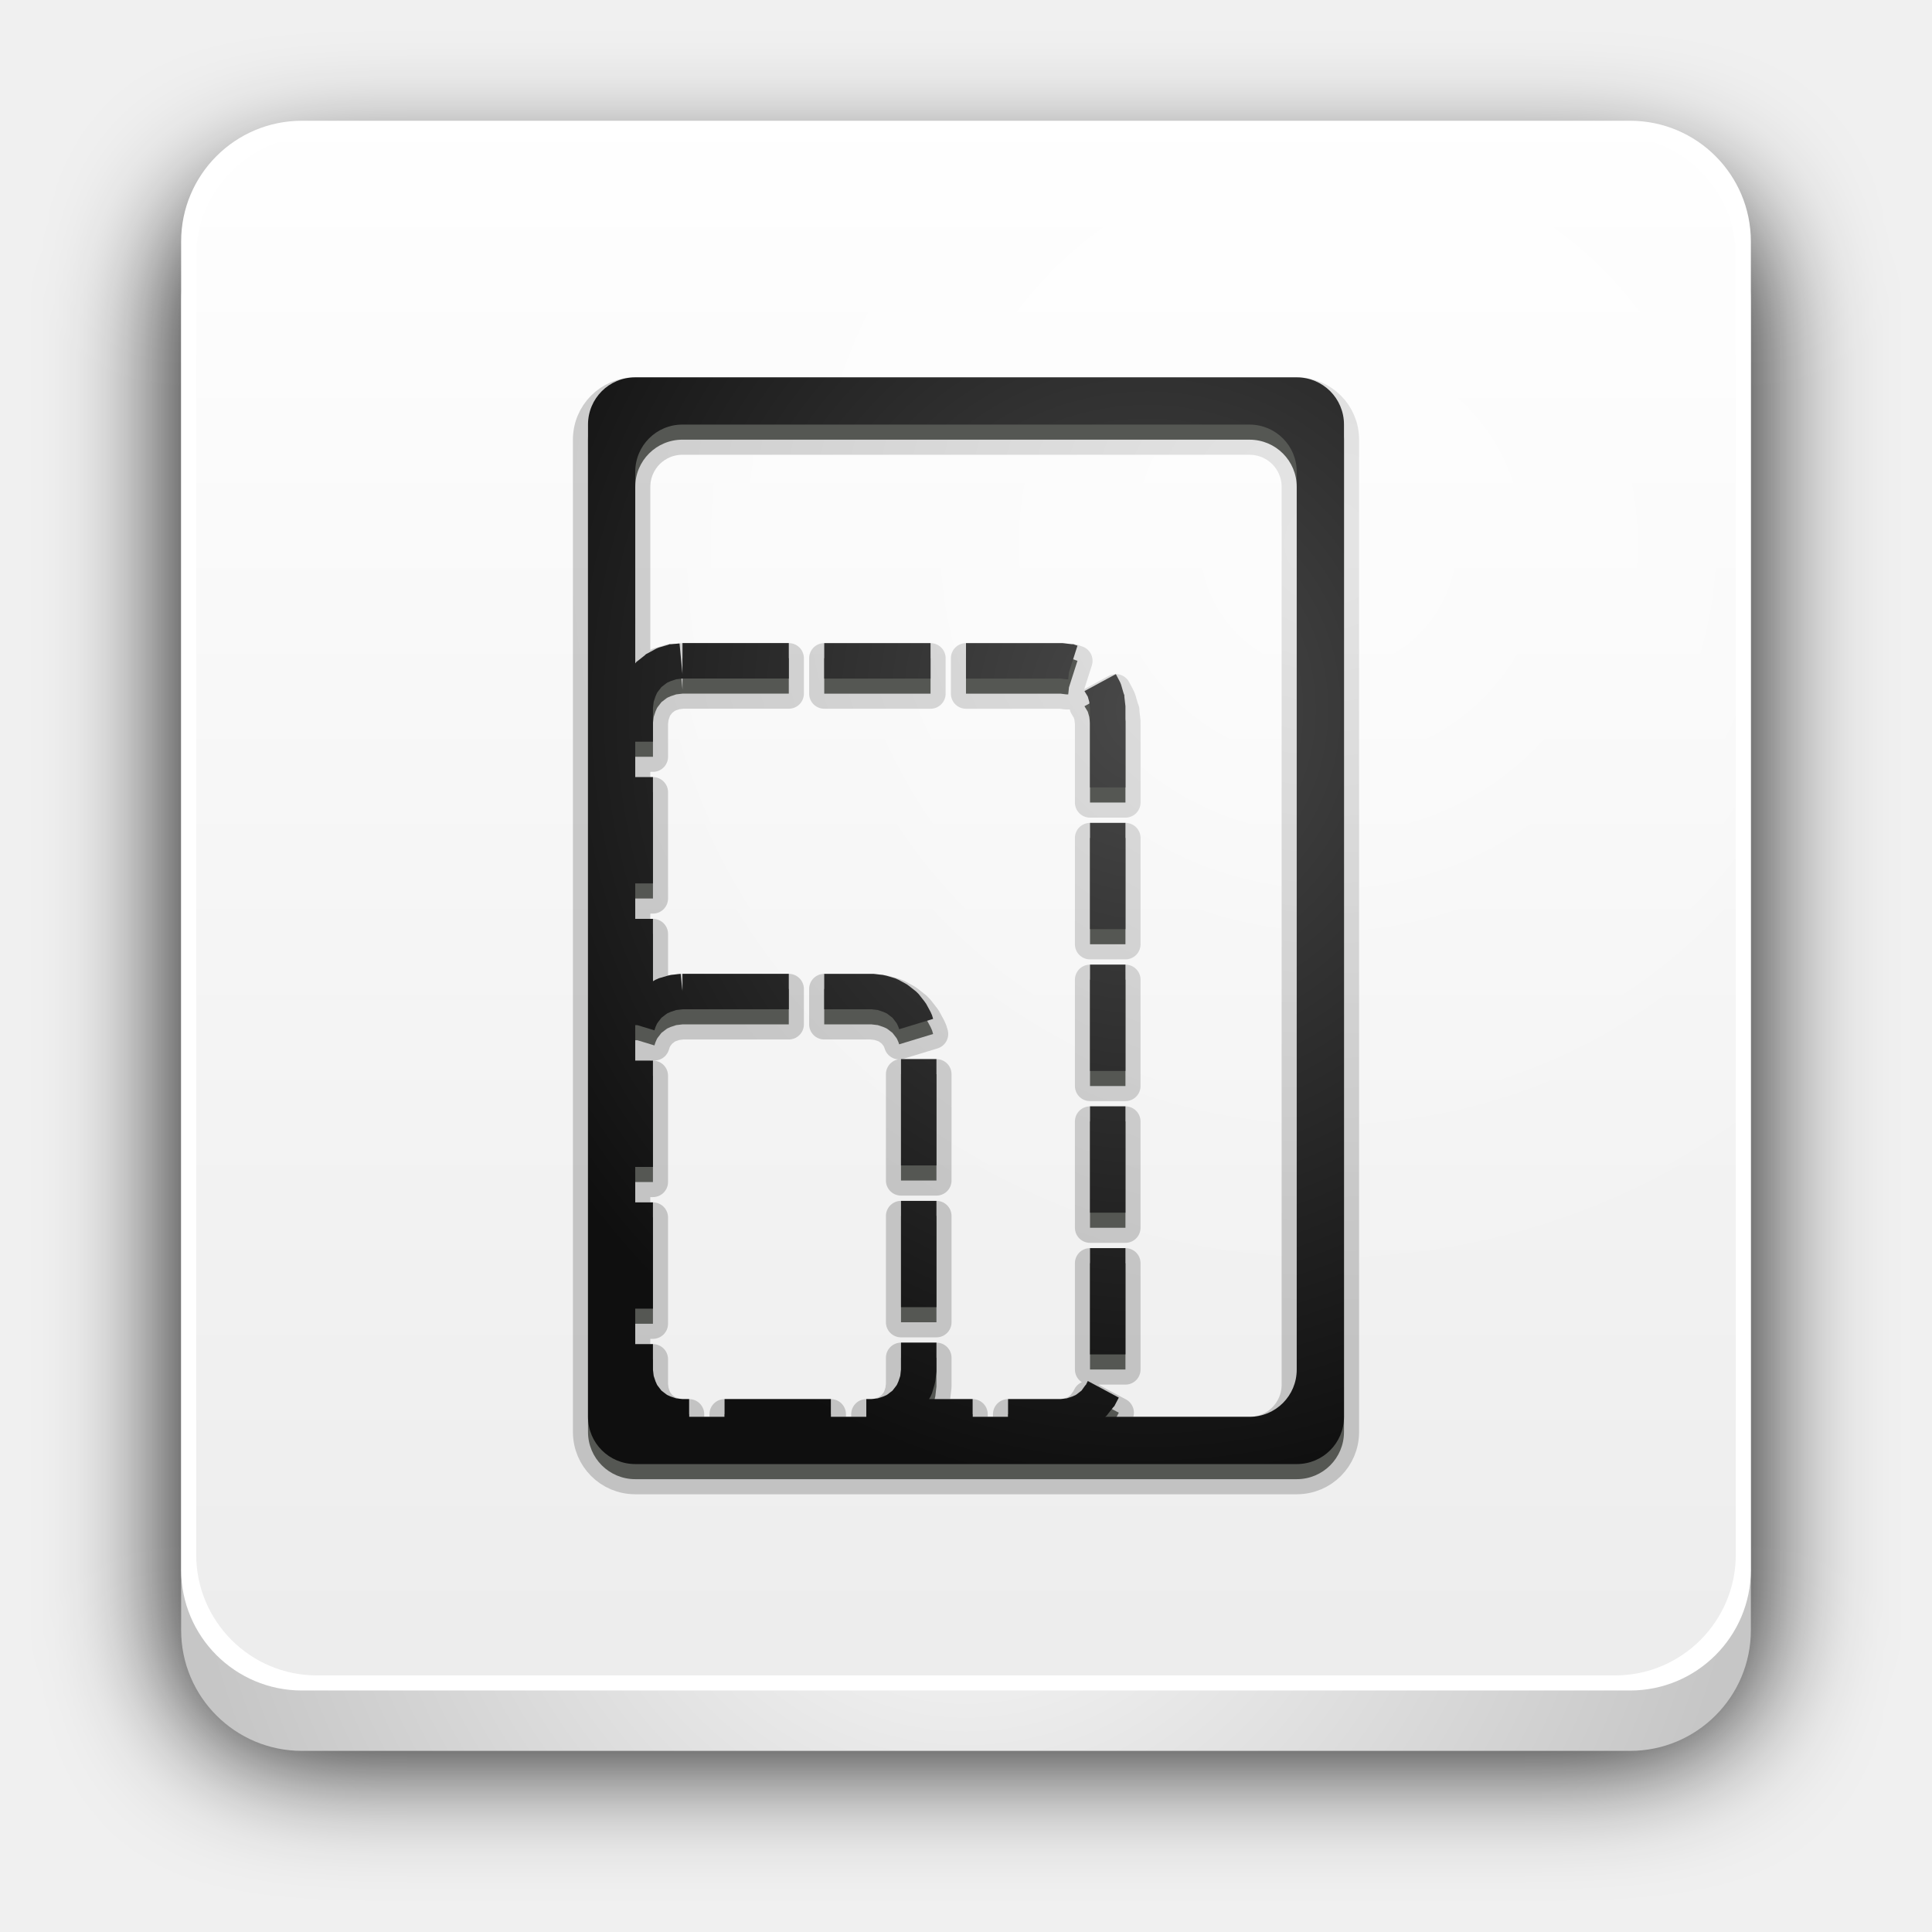
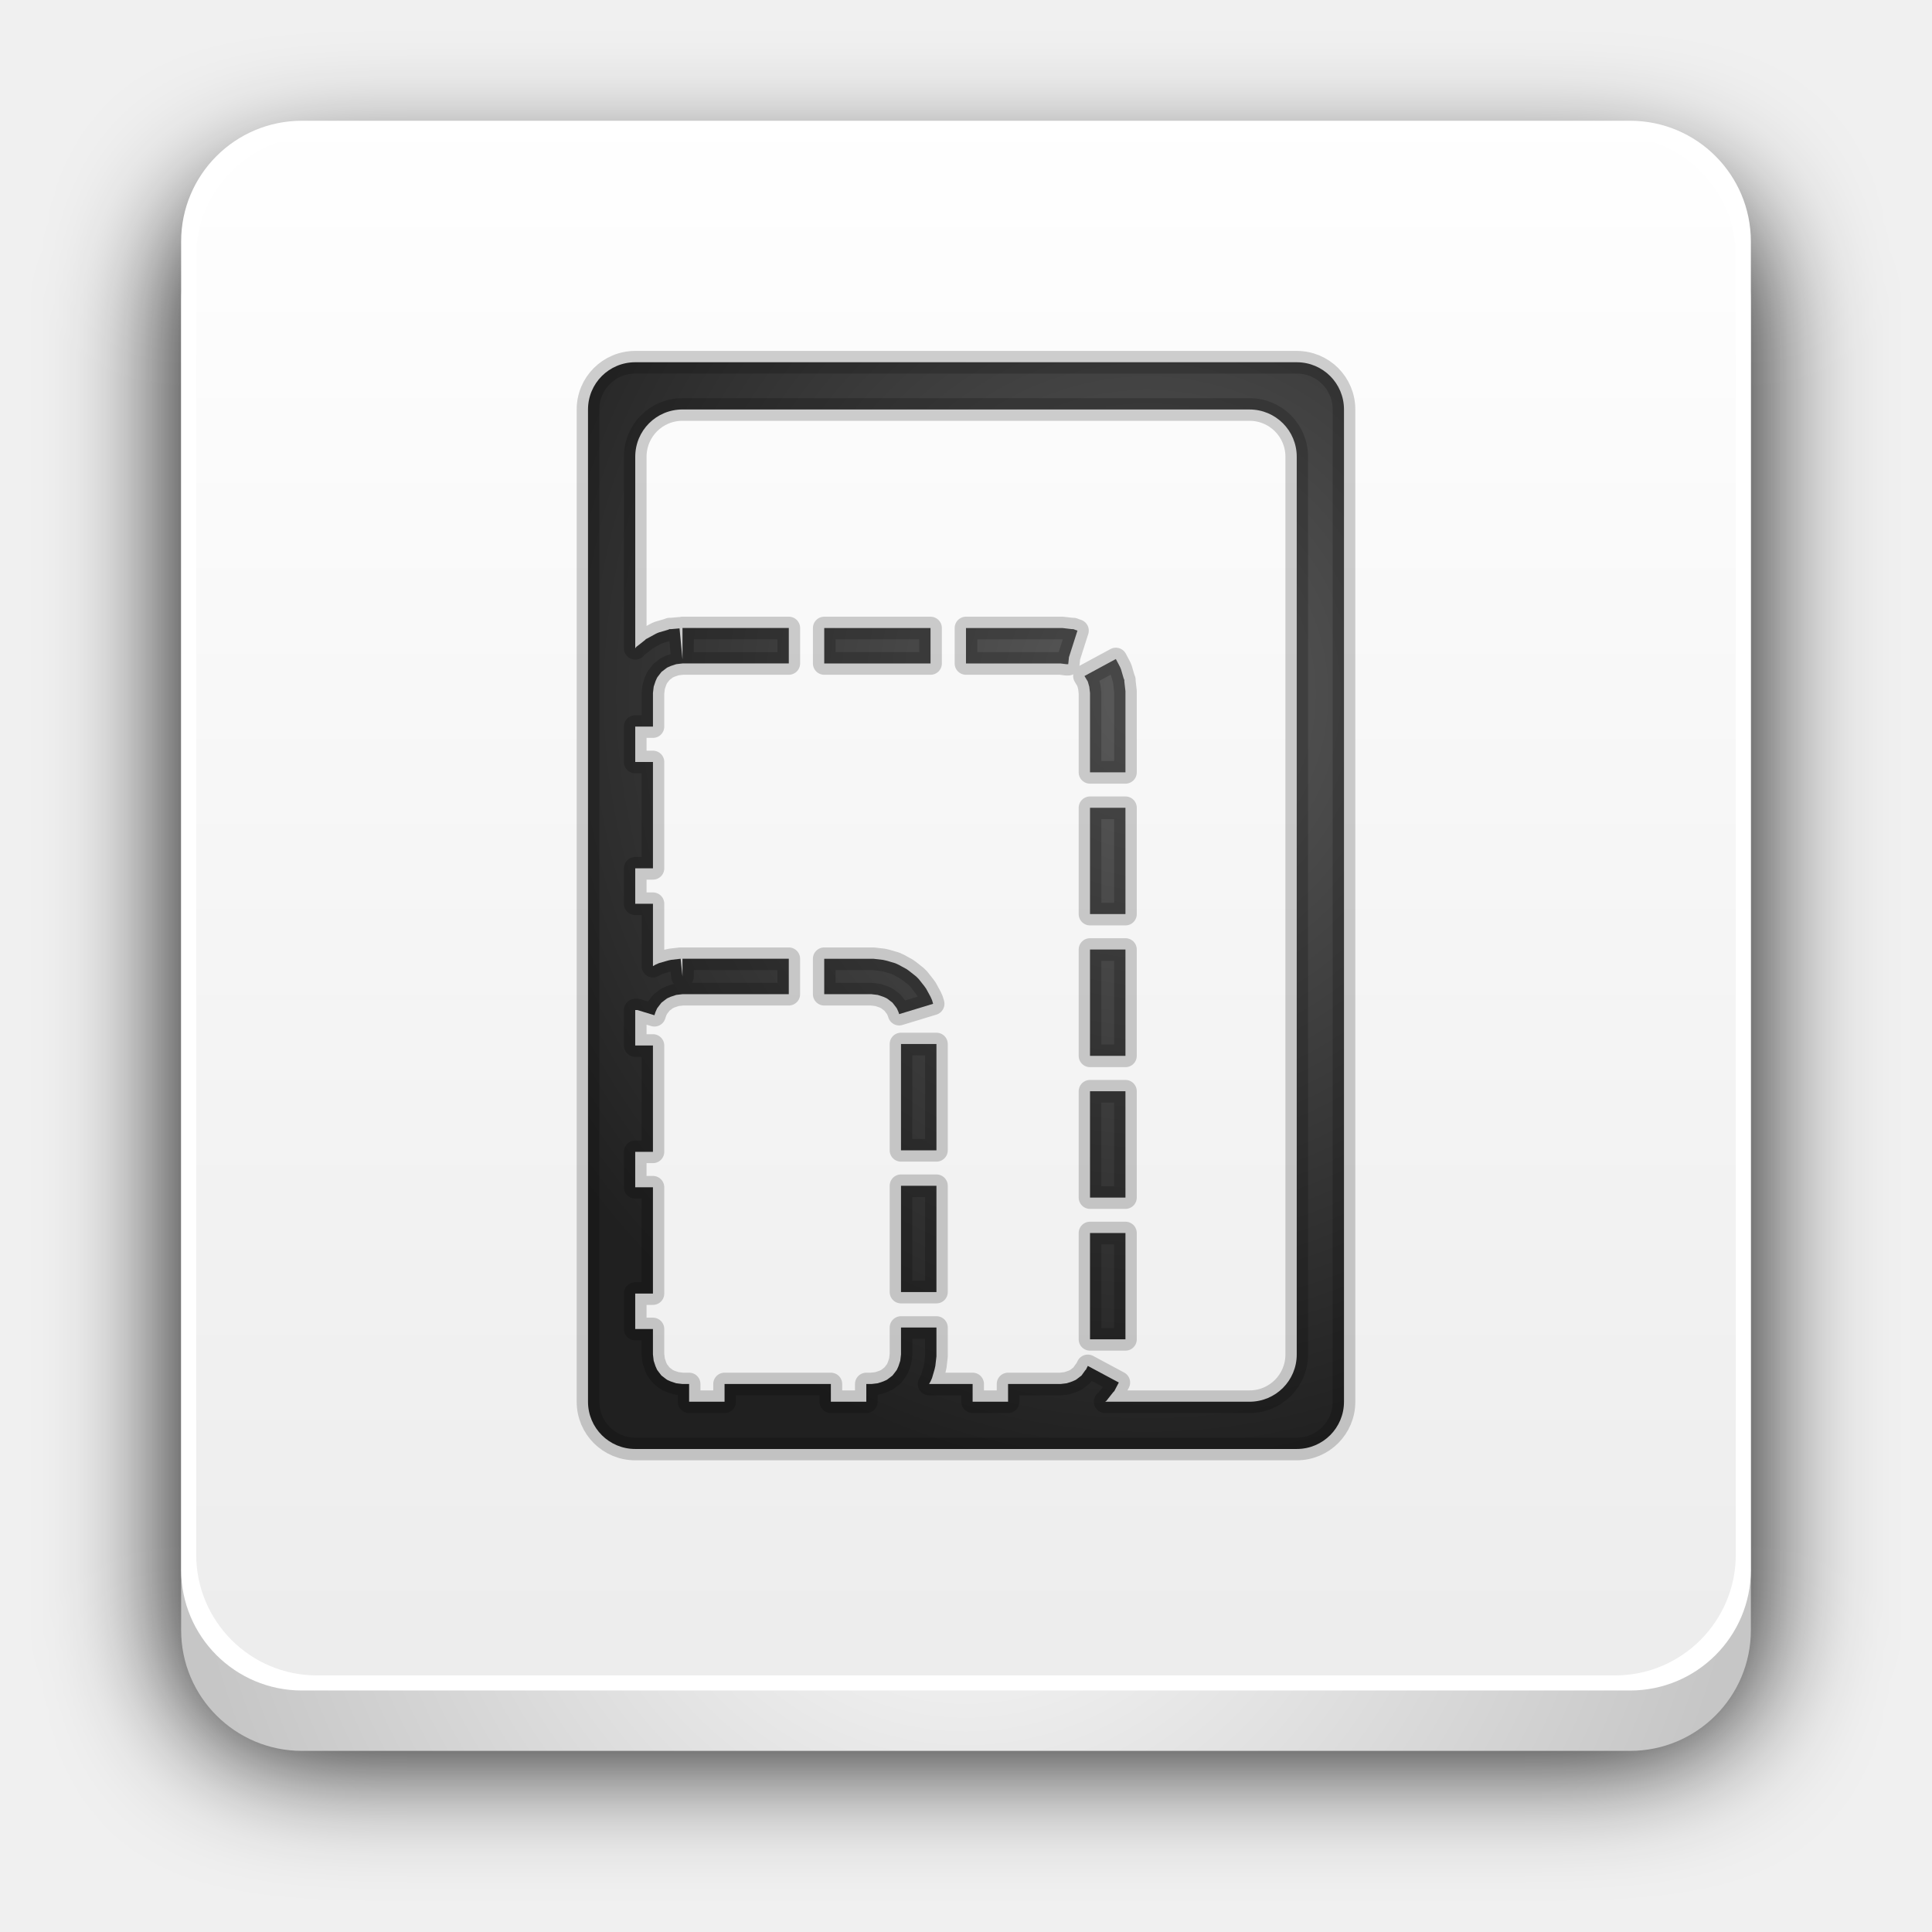
<svg xmlns="http://www.w3.org/2000/svg" xmlns:xlink="http://www.w3.org/1999/xlink" version="1.1" id="svg2" height="128" width="128">
  <defs id="defs4">
    <linearGradient id="linearGradient8794-33">
      <stop style="stop-color:#ffffff;stop-opacity:1;" offset="0" id="stop8796-9" />
      <stop style="stop-color:#cacaca;stop-opacity:1;" offset="1" id="stop8798-6" />
    </linearGradient>
-     <filter id="filter7248" x="-0.142" width="1.285" y="-0.104" height="1.207">
-       <feGaussianBlur stdDeviation="0.95" id="feGaussianBlur7250" />
-     </filter>
-     <radialGradient xlink:href="#linearGradient4216-4-8-2" id="radialGradient6952" cx="154" cy="118.5" fx="154" fy="118.5" r="6" gradientTransform="matrix(1.666667,-2.1327604e-6,2.1327591e-6,1.666666,-102.667,-79.49961)" gradientUnits="userSpaceOnUse" />
+     <radialGradient xlink:href="#linearGradient7110" id="radialGradient6952" cx="154" cy="118.5" fx="154" fy="118.5" r="6" gradientTransform="matrix(1.666667,-2.1327604e-6,2.1327591e-6,1.666666,-102.667,-79.49961)" gradientUnits="userSpaceOnUse" />
    <radialGradient xlink:href="#linearGradient7006-2" id="radialGradient3164" gradientUnits="userSpaceOnUse" gradientTransform="translate(3.8146973e-7,924.3622)" cx="88" cy="36" fx="88" fy="36" r="51" />
    <linearGradient id="linearGradient7006-2">
      <stop style="stop-color:#ffffff;stop-opacity:1;" offset="0" id="stop7008-1" />
      <stop style="stop-color:#ffffff;stop-opacity:0;" offset="1" id="stop7010-7" />
    </linearGradient>
    <linearGradient xlink:href="#linearGradient6978-0" id="linearGradient3167" gradientUnits="userSpaceOnUse" gradientTransform="translate(3.8146973e-7,924.3622)" x1="64" y1="188" x2="64" y2="8" />
    <linearGradient id="linearGradient6978-0">
      <stop style="stop-color:#000000;stop-opacity:0.25" offset="0" id="stop6980-9" />
      <stop style="stop-color:#000000;stop-opacity:0;" offset="1" id="stop6982-4" />
    </linearGradient>
    <radialGradient gradientTransform="translate(3.8146973e-7,-1.1772461e-5)" xlink:href="#linearGradient4216-4-8-2-6" id="radialGradient3171" gradientUnits="userSpaceOnUse" cx="64" cy="1020.362" fx="64" fy="1020.362" r="52" />
    <linearGradient id="linearGradient4216-4-8-2-6">
      <stop id="stop4218-8-0-7-4" offset="0" style="stop-color:#ffffff;stop-opacity:1;" />
      <stop id="stop4220-1-6-4-0" offset="1" style="stop-color:#c6c6c6;stop-opacity:1;" />
    </linearGradient>
    <filter color-interpolation-filters="sRGB" id="filter6960">
      <feGaussianBlur stdDeviation="4.16" id="feGaussianBlur6962" />
    </filter>
    <radialGradient xlink:href="#linearGradient4216-4-8-2" id="radialGradient3189" gradientUnits="userSpaceOnUse" gradientTransform="matrix(1.25,0,0,1.25,-38.5,894.8622)" cx="154" cy="118" fx="154" fy="118" r="8" />
    <linearGradient id="linearGradient4216-4-8-2">
      <stop id="stop4218-8-0-7" offset="0" style="stop-color:#494949;stop-opacity:1;" />
      <stop id="stop4220-1-6-4" offset="1" style="stop-color:#0f0f0f;stop-opacity:1;" />
    </linearGradient>
    <radialGradient r="8" fy="118" fx="154" cy="118" cx="154" gradientTransform="matrix(1.25,0,0,1.25,-134.5,930.8622)" gradientUnits="userSpaceOnUse" id="radialGradient3438" xlink:href="#linearGradient4216-4-8-2" />
-     <radialGradient xlink:href="#linearGradient4216-4-8-2" id="radialGradient6991" gradientUnits="userSpaceOnUse" gradientTransform="matrix(1.5,-8.0023701e-8,8.6692355e-8,1.625,-41.33332,890.6512)" cx="78.222" cy="49.668" fx="78.222" fy="49.668" r="32" />
-     <radialGradient xlink:href="#linearGradient4216-4-8-2" id="radialGradient6997" gradientUnits="userSpaceOnUse" gradientTransform="matrix(1.807224,-6.4831748e-7,7.0234355e-7,1.957825,-130.9632,849.8513)" cx="163" cy="76.818" fx="163" fy="76.818" r="8" />
+     <radialGradient xlink:href="#linearGradient7110" id="radialGradient6991" gradientUnits="userSpaceOnUse" gradientTransform="matrix(1.5,-8.0023701e-8,8.6692355e-8,1.625,-41.33332,889.6512)" cx="78.222" cy="49.668" fx="78.222" fy="49.668" r="32" />
+     <radialGradient xlink:href="#linearGradient7110" id="radialGradient6997" gradientUnits="userSpaceOnUse" gradientTransform="matrix(1.807224,-6.4831748e-7,7.0234355e-7,1.957825,-130.9632,850.3513)" cx="163" cy="76.818" fx="163" fy="76.818" r="8" />
+     <radialGradient xlink:href="#linearGradient7110" id="radialGradient6861" cx="150" cy="122" fx="150" fy="122" r="8" gradientUnits="userSpaceOnUse" gradientTransform="matrix(-1,0,0,-1,304,1164.362)" />
+     <linearGradient id="linearGradient7110">
+       <stop style="stop-color:#5a5a5a;stop-opacity:1;" offset="0" id="stop7112" />
+       <stop style="stop-color:#202020;stop-opacity:1;" offset="1" id="stop7114" />
+     </linearGradient>
+     <radialGradient r="8" fy="122" fx="150" cy="122" cx="150" gradientTransform="matrix(-1,0,0,-1,348,1220.362)" gradientUnits="userSpaceOnUse" id="radialGradient3173" xlink:href="#linearGradient7110" />
  </defs>
  <g transform="translate(0,-924.3622)" id="layer1">
-     <path id="path6999" d="m 151.566,991.109 c -0.667,0 -1.205,0.537 -1.205,1.205 l 0,24.096 c 0,0.667 0.537,1.205 1.205,1.205 l 16.867,0 c 0.667,0 1.205,-0.537 1.205,-1.205 l 0,-24.096 c 0,-0.667 -0.537,-1.205 -1.205,-1.205 l -16.867,0 z m 2.41,2.41 12.048,0 c 0.667,0 1.205,0.537 1.205,1.205 l 0,19.277 c 0,0.667 -0.537,1.205 -1.205,1.205 l -1.807,0 0,-1.883 -1.205,0 0,1.77 0,0.113 -9.036,0 c -0.667,0 -1.205,-0.537 -1.205,-1.205 l 0,-15.06 0.113,0 2.297,0 0,-1.205 -2.41,0 0,-3.012 c 0,-0.667 0.537,-1.205 1.205,-1.205 z m 2.41,4.217 0,1.205 2.41,0 0,-1.205 -2.41,0 z m 3.614,0 0,1.205 2.41,0 0,-1.205 -2.41,0 z m 3.916,0.828 -0.941,0.64 -0.038,0 -0.038,0.038 0.038,0.075 0.075,0.226 0,0.113 0,1.619 1.205,0 0,-1.732 0,-0.075 0,-0.038 -0.113,-0.489 0,-0.113 -0.075,-0.075 -0.113,-0.188 z m -0.904,3.916 0,2.41 1.205,0 0,-2.41 -1.205,0 z m 0,3.614 0,2.41 1.205,0 0,-2.41 -1.205,0 z m 0,3.614 0,2.41 1.205,0 0,-2.41 -1.205,0 z" style="fill:none;fill-opacity:1;stroke:#000000;stroke-width:1.5;stroke-miterlimit:4;stroke-opacity:0.188;stroke-dasharray:none;stroke-linejoin:round" />
-     <path style="fill:#555753;fill-opacity:1;stroke:none;stroke-width:0.602;stroke-miterlimit:4;stroke-opacity:0.324;stroke-dasharray:none" d="m 151.566,991.109 c -0.667,0 -1.205,0.537 -1.205,1.205 l 0,24.096 c 0,0.667 0.537,1.205 1.205,1.205 l 16.867,0 c 0.667,0 1.205,-0.537 1.205,-1.205 l 0,-24.096 c 0,-0.667 -0.537,-1.205 -1.205,-1.205 l -16.867,0 z m 2.41,2.41 12.048,0 c 0.667,0 1.205,0.537 1.205,1.205 l 0,19.277 c 0,0.667 -0.537,1.205 -1.205,1.205 l -1.807,0 0,-1.883 -1.205,0 0,1.77 0,0.113 -9.036,0 c -0.667,0 -1.205,-0.537 -1.205,-1.205 l 0,-15.06 0.113,0 2.297,0 0,-1.205 -2.41,0 0,-3.012 c 0,-0.667 0.537,-1.205 1.205,-1.205 z m 2.41,4.217 0,1.205 2.41,0 0,-1.205 -2.41,0 z m 3.614,0 0,1.205 2.41,0 0,-1.205 -2.41,0 z m 3.916,0.828 -0.941,0.64 -0.038,0 -0.038,0.038 0.038,0.075 0.075,0.226 0,0.113 0,1.619 1.205,0 0,-1.732 0,-0.075 0,-0.038 -0.113,-0.489 0,-0.113 -0.075,-0.075 -0.113,-0.188 z m -0.904,3.916 0,2.41 1.205,0 0,-2.41 -1.205,0 z m 0,3.614 0,2.41 1.205,0 0,-2.41 -1.205,0 z m 0,3.614 0,2.41 1.205,0 0,-2.41 -1.205,0 z" id="rect7226" />
    <rect ry="8" rx="8" y="936.362" x="12" height="104" width="104" id="rect6938" style="fill:#000000;fill-opacity:1;stroke:none;filter:url(#filter6960)" />
    <rect style="fill:url(#radialGradient3171);fill-opacity:1;stroke:none" id="rect6936-6" width="104" height="104" x="12" y="936.362" rx="8" ry="8" />
    <rect ry="8" rx="8" y="932.362" x="12" height="104" width="104" id="rect6964-2" style="fill:#ffffff;fill-opacity:1;stroke:none" />
-     <path id="path6993" d="m 42.087,950.362 c -1.734,0 -3.13,1.396 -3.13,3.13 l 0,65.739 c 0,1.734 1.396,3.13 3.13,3.13 l 43.826,0 c 1.734,0 3.13,-1.396 3.13,-3.13 l 0,-65.739 c 0,-1.734 -1.396,-3.13 -3.13,-3.13 l -43.826,0 z m 3.13,3.13 37.565,0 c 1.734,0 3.13,1.396 3.13,3.13 l 0,59.478 c 0,1.734 -1.396,3.13 -3.13,3.13 l -9.563,0 0.098,-0.073 0.073,-0.098 0.367,-0.465 0.073,-0.073 0.049,-0.098 0.245,-0.465 -2.054,-1.101 -0.122,0.245 -0.049,0.049 -0.245,0.342 -0.318,0.245 -0.073,0.049 -0.22,0.098 -0.367,0.122 -0.416,0.049 -0.122,0 -3.351,0 0,1.174 -2.348,0 0,-1.174 -2.886,0 0.098,-0.171 0.098,-0.22 0.171,-0.587 0.049,-0.22 0.073,-0.636 0,-0.122 0,-1.785 -2.348,0 0,1.663 0,0.122 -0.049,0.416 -0.122,0.367 -0.098,0.22 -0.049,0.073 -0.245,0.318 -0.318,0.244 -0.073,0.049 -0.22,0.098 -0.367,0.122 -0.416,0.049 -0.342,0 0,1.174 -2.348,0 0,-1.174 -7.043,0 0,1.174 -2.348,0 0,-1.174 -0.318,0 -0.122,0 -0.416,-0.049 -0.367,-0.122 -0.22,-0.098 -0.073,-0.049 -0.318,-0.244 -0.245,-0.318 -0.049,-0.074 -0.098,-0.22 -0.122,-0.367 -0.049,-0.416 0,-0.122 0,-1.565 -1.174,0 0,-2.348 1.174,0 0,-7.043 -1.174,0 0,-2.348 1.174,0 0,-7.043 -1.174,0 0,-2.348 0.147,0 1.125,0.342 0.073,-0.22 0.098,-0.22 0.049,-0.073 0.245,-0.318 0.318,-0.245 0.073,-0.049 0.22,-0.098 0.367,-0.122 0.416,-0.049 0.122,0 6.921,0 0,-2.348 -7.043,0 0,1.174 -0.122,-1.174 -0.636,0.073 -0.22,0.049 -0.587,0.171 -0.22,0.098 -0.171,0.098 0,-4.133 -1.174,0 0,-2.348 1.174,0 0,-7.043 -1.174,0 0,-2.348 1.174,0 0,-2.103 0,-0.122 0.049,-0.416 0.122,-0.367 0.098,-0.22 0.049,-0.073 0.245,-0.318 0.318,-0.245 0.073,-0.049 0.22,-0.098 0.367,-0.122 0.416,-0.049 0.024,0 7.019,0 0,-2.348 -7.043,0 0,2.079 -0.196,-2.054 -0.562,0.049 -0.098,0 -0.122,0.049 -0.587,0.171 -0.122,0.049 -0.098,0.049 -0.538,0.293 -0.098,0.049 -0.073,0.073 -0.465,0.367 -0.098,0.073 -0.073,0.098 0,-12.693 c 0,-1.734 1.396,-3.13 3.13,-3.13 z m 9.391,14.478 0,2.348 7.043,0 0,-2.348 -7.043,0 z m 9.391,0 0,2.348 6.139,0 0.122,0 0.391,0.049 0.024,0 0.098,0 0.049,-0.465 0.563,-1.761 -0.147,-0.049 -0.122,-0.049 -0.098,0 -0.636,-0.073 -0.073,0 -0.049,0 -6.261,0 z m 9.929,2.054 -2.079,1.125 0.22,0.367 0.098,0.342 0.049,0.416 0,0.122 0,5.136 2.348,0 0,-5.258 0,-0.049 0,-0.073 -0.073,-0.636 0,-0.098 -0.049,-0.122 -0.171,-0.587 -0.049,-0.122 -0.049,-0.098 -0.245,-0.465 z m -1.712,9.856 0,7.043 2.348,0 0,-7.043 -2.348,0 z m 0,9.391 0,7.043 2.348,0 0,-7.043 -2.348,0 z m -17.609,0.611 0,2.348 3.008,0 0.122,0 0.416,0.049 0.367,0.122 0.22,0.098 0.073,0.049 0.318,0.245 0.245,0.318 0.049,0.073 0.098,0.22 0.049,0.147 2.25,-0.685 -0.073,-0.245 -0.098,-0.22 -0.293,-0.538 -0.122,-0.171 -0.367,-0.465 -0.171,-0.171 -0.465,-0.367 -0.171,-0.122 -0.538,-0.293 -0.22,-0.098 -0.587,-0.171 -0.22,-0.049 -0.636,-0.073 -0.122,0 -3.13,0 z m 5.087,5.649 0,7.043 2.348,0 0,-7.043 -2.348,0 z m 12.522,3.13 0,7.043 2.348,0 0,-7.043 -2.348,0 z m -12.522,6.261 0,7.043 2.348,0 0,-7.043 -2.348,0 z m 12.522,3.131 0,7.043 2.348,0 0,-7.043 -2.348,0 z" style="fill:none;fill-opacity:1;stroke:#000000;stroke-opacity:0.188;stroke-width:2;stroke-miterlimit:4;stroke-dasharray:none;stroke-linejoin:round" />
+     <rect ry="8" rx="8" y="933.362" x="13" height="102" width="102" id="rect7002" style="opacity:0.5;fill:url(#radialGradient3164);fill-opacity:1;stroke:none" />
    <rect style="opacity:0.5;fill:url(#linearGradient3167);fill-opacity:1;stroke:none" id="rect6975" width="102" height="102" x="13" y="933.362" rx="8" ry="8" />
-     <rect ry="8" rx="8" y="933.362" x="13" height="102" width="102" id="rect7002" style="opacity:0.5;fill:url(#radialGradient3164);fill-opacity:1;stroke:none" />
    <text xml:space="preserve" style="font-size:24px;font-style:normal;font-weight:normal;line-height:125%;letter-spacing:0px;word-spacing:0px;fill:#000000;fill-opacity:1;stroke:none;font-family:Sans" x="-56" y="948.362" id="text5893">
      <tspan id="tspan5895" x="-56" y="948.362">128</tspan>
    </text>
    <text id="text5901" y="1000.362" x="184" style="font-size:16px;font-style:normal;font-weight:normal;line-height:125%;letter-spacing:0px;word-spacing:0px;fill:#000000;fill-opacity:1;stroke:none;font-family:Sans" xml:space="preserve">
      <tspan y="1000.362" x="184" id="tspan5903">31 - 17</tspan>
    </text>
    <text xml:space="preserve" style="font-size:16px;font-style:normal;font-weight:normal;line-height:125%;letter-spacing:0px;word-spacing:0px;fill:#000000;fill-opacity:1;stroke:none;font-family:Sans" x="172" y="1048.362" id="text5905">
      <tspan id="tspan5907" x="172" y="1048.362">16</tspan>
    </text>
    <rect style="fill:none;stroke:#000000;stroke-width:1;stroke-linecap:round;stroke-linejoin:round;stroke-miterlimit:4;stroke-opacity:1;stroke-dasharray:none;stroke-dashoffset:0" id="rect5919" width="40" height="40" x="140" y="60" transform="translate(0,924.3622)" rx="4.5902016e-07" />
    <rect style="fill:none;stroke:#000000;stroke-width:1;stroke-linecap:round;stroke-linejoin:round;stroke-miterlimit:4;stroke-opacity:1;stroke-dasharray:none;stroke-dashoffset:0" id="rect5921" width="24" height="24" x="140" y="1032.362" rx="4.5902016e-07" />
    <rect style="fill:#b3b3b3;fill-opacity:1;stroke:none" id="rect6935" width="32" height="4" x="144" y="56" transform="translate(0,924.3622)" rx="4.5902016e-07" />
    <rect style="fill:#b3b3b3;fill-opacity:1;stroke:none" id="rect6937" width="4" height="32" x="136" y="64" transform="translate(0,924.3622)" rx="4.5902016e-07" />
    <rect style="fill:#b3b3b3;fill-opacity:1;stroke:none" id="rect6939" width="16" height="4" x="144" y="104" rx="4.5902016e-07" transform="translate(0,924.3622)" />
    <rect style="fill:#b3b3b3;fill-opacity:1;stroke:none" id="rect6941" width="4" height="16" x="136" y="112" transform="translate(0,924.3622)" rx="4.5902016e-07" />
-     <path style="fill:#555753;fill-opacity:1;stroke:none;stroke-opacity:0.317;stroke-width:2;stroke-miterlimit:4;stroke-dasharray:none" d="m 42.087,950.362 c -1.734,0 -3.13,1.396 -3.13,3.13 l 0,65.739 c 0,1.734 1.396,3.13 3.13,3.13 l 43.826,0 c 1.734,0 3.13,-1.396 3.13,-3.13 l 0,-65.739 c 0,-1.734 -1.396,-3.13 -3.13,-3.13 l -43.826,0 z m 3.13,3.13 37.565,0 c 1.734,0 3.13,1.396 3.13,3.13 l 0,59.478 c 0,1.734 -1.396,3.13 -3.13,3.13 l -9.563,0 0.098,-0.073 0.073,-0.098 0.367,-0.465 0.073,-0.073 0.049,-0.098 0.245,-0.465 -2.054,-1.101 -0.122,0.245 -0.049,0.049 -0.245,0.342 -0.318,0.245 -0.073,0.049 -0.22,0.098 -0.367,0.122 -0.416,0.049 -0.122,0 -3.351,0 0,1.174 -2.348,0 0,-1.174 -2.886,0 0.098,-0.171 0.098,-0.22 0.171,-0.587 0.049,-0.22 0.073,-0.636 0,-0.122 0,-1.785 -2.348,0 0,1.663 0,0.122 -0.049,0.416 -0.122,0.367 -0.098,0.22 -0.049,0.073 -0.245,0.318 -0.318,0.244 -0.073,0.049 -0.22,0.098 -0.367,0.122 -0.416,0.049 -0.342,0 0,1.174 -2.348,0 0,-1.174 -7.043,0 0,1.174 -2.348,0 0,-1.174 -0.318,0 -0.122,0 -0.416,-0.049 -0.367,-0.122 -0.22,-0.098 -0.073,-0.049 -0.318,-0.244 -0.245,-0.318 -0.049,-0.074 -0.098,-0.22 -0.122,-0.367 -0.049,-0.416 0,-0.122 0,-1.565 -1.174,0 0,-2.348 1.174,0 0,-7.043 -1.174,0 0,-2.348 1.174,0 0,-7.043 -1.174,0 0,-2.348 0.147,0 1.125,0.342 0.073,-0.22 0.098,-0.22 0.049,-0.073 0.245,-0.318 0.318,-0.245 0.073,-0.049 0.22,-0.098 0.367,-0.122 0.416,-0.049 0.122,0 6.921,0 0,-2.348 -7.043,0 0,1.174 -0.122,-1.174 -0.636,0.073 -0.22,0.049 -0.587,0.171 -0.22,0.098 -0.171,0.098 0,-4.133 -1.174,0 0,-2.348 1.174,0 0,-7.043 -1.174,0 0,-2.348 1.174,0 0,-2.103 0,-0.122 0.049,-0.416 0.122,-0.367 0.098,-0.22 0.049,-0.073 0.245,-0.318 0.318,-0.245 0.073,-0.049 0.22,-0.098 0.367,-0.122 0.416,-0.049 0.024,0 7.019,0 0,-2.348 -7.043,0 0,2.079 -0.196,-2.054 -0.562,0.049 -0.098,0 -0.122,0.049 -0.587,0.171 -0.122,0.049 -0.098,0.049 -0.538,0.293 -0.098,0.049 -0.073,0.073 -0.465,0.367 -0.098,0.073 -0.073,0.098 0,-12.693 c 0,-1.734 1.396,-3.13 3.13,-3.13 z m 9.391,14.478 0,2.348 7.043,0 0,-2.348 -7.043,0 z m 9.391,0 0,2.348 6.139,0 0.122,0 0.391,0.049 0.024,0 0.098,0 0.049,-0.465 0.563,-1.761 -0.147,-0.049 -0.122,-0.049 -0.098,0 -0.636,-0.073 -0.073,0 -0.049,0 -6.261,0 z m 9.929,2.054 -2.079,1.125 0.22,0.367 0.098,0.342 0.049,0.416 0,0.122 0,5.136 2.348,0 0,-5.258 0,-0.049 0,-0.073 -0.073,-0.636 0,-0.098 -0.049,-0.122 -0.171,-0.587 -0.049,-0.122 -0.049,-0.098 -0.245,-0.465 z m -1.712,9.856 0,7.043 2.348,0 0,-7.043 -2.348,0 z m 0,9.391 0,7.043 2.348,0 0,-7.043 -2.348,0 z m -17.609,0.611 0,2.348 3.008,0 0.122,0 0.416,0.049 0.367,0.122 0.22,0.098 0.073,0.049 0.318,0.245 0.245,0.318 0.049,0.073 0.098,0.22 0.049,0.147 2.25,-0.685 -0.073,-0.245 -0.098,-0.22 -0.293,-0.538 -0.122,-0.171 -0.367,-0.465 -0.171,-0.171 -0.465,-0.367 -0.171,-0.122 -0.538,-0.293 -0.22,-0.098 -0.587,-0.171 -0.22,-0.049 -0.636,-0.073 -0.122,0 -3.13,0 z m 5.087,5.649 0,7.043 2.348,0 0,-7.043 -2.348,0 z m 12.522,3.13 0,7.043 2.348,0 0,-7.043 -2.348,0 z m -12.522,6.261 0,7.043 2.348,0 0,-7.043 -2.348,0 z m 12.522,3.131 0,7.043 2.348,0 0,-7.043 -2.348,0 z" id="rect7194" />
    <path style="opacity:1;fill:url(#radialGradient6952);fill-opacity:1.0;stroke:none" d="M 147.094 112 C 146.485 112 146 112.485 146 113.094 L 146 119.094 L 146 126.906 C 146 127.515 146.485 128 147.094 128 L 152.906 128 L 156.906 128 C 157.515 128 158 127.515 158 126.906 L 158 113.094 C 158 112.485 157.515 112 156.906 112 L 147.094 112 z M 148.094 113 L 155.906 113 C 156.515 113 157 113.485 157 114.094 L 157 125.906 C 157 126.515 156.515 127 155.906 127 L 153.969 127 C 153.972 126.967 154 126.94 154 126.906 L 154 119.094 C 154 118.485 153.515 118 152.906 118 L 147.094 118 C 147.06 118 147.033 118.028 147 118.031 L 147 114.094 C 147 113.485 147.485 113 148.094 113 z " transform="translate(0,924.3622)" id="rect5930" />
-     <path id="path6989" d="m 42.087,949.362 c -1.734,0 -3.13,1.396 -3.13,3.13 l 0,65.739 c 0,1.734 1.396,3.13 3.13,3.13 l 43.826,0 c 1.734,0 3.13,-1.396 3.13,-3.13 l 0,-65.739 c 0,-1.734 -1.396,-3.13 -3.13,-3.13 l -43.826,0 z m 3.13,3.13 37.565,0 c 1.734,0 3.13,1.396 3.13,3.13 l 0,59.478 c 0,1.734 -1.396,3.13 -3.13,3.13 l -9.563,0 0.098,-0.073 0.073,-0.098 0.367,-0.465 0.073,-0.073 0.049,-0.098 0.245,-0.465 -2.054,-1.101 -0.122,0.245 -0.049,0.049 -0.245,0.342 -0.318,0.245 -0.073,0.049 -0.22,0.098 -0.367,0.122 -0.416,0.049 -0.122,0 -3.351,0 0,1.174 -2.348,0 0,-1.174 -2.886,0 0.098,-0.171 0.098,-0.22 0.171,-0.587 0.049,-0.22 0.073,-0.636 0,-0.122 0,-1.785 -2.348,0 0,1.663 0,0.122 -0.049,0.416 -0.122,0.367 -0.098,0.22 -0.049,0.073 -0.245,0.318 -0.318,0.244 -0.073,0.049 -0.22,0.098 -0.367,0.122 -0.416,0.049 -0.342,0 0,1.174 -2.348,0 0,-1.174 -7.043,0 0,1.174 -2.348,0 0,-1.174 -0.318,0 -0.122,0 -0.416,-0.049 -0.367,-0.122 -0.22,-0.098 -0.073,-0.049 -0.318,-0.244 -0.245,-0.318 -0.049,-0.074 -0.098,-0.22 -0.122,-0.367 -0.049,-0.416 0,-0.122 0,-1.565 -1.174,0 0,-2.348 1.174,0 0,-7.043 -1.174,0 0,-2.348 1.174,0 0,-7.043 -1.174,0 0,-2.348 0.147,0 1.125,0.342 0.073,-0.22 0.098,-0.22 0.049,-0.073 0.245,-0.318 0.318,-0.245 0.073,-0.049 0.22,-0.098 0.367,-0.122 0.416,-0.049 0.122,0 6.921,0 0,-2.348 -7.043,0 0,1.174 -0.122,-1.174 -0.636,0.073 -0.22,0.049 -0.587,0.171 -0.22,0.098 -0.171,0.098 0,-4.133 -1.174,0 0,-2.348 1.174,0 0,-7.043 -1.174,0 0,-2.348 1.174,0 0,-2.103 0,-0.122 0.049,-0.416 0.122,-0.367 0.098,-0.22 0.049,-0.073 0.245,-0.318 0.318,-0.245 0.073,-0.049 0.22,-0.098 0.367,-0.122 0.416,-0.049 0.024,0 7.019,0 0,-2.348 -7.043,0 0,2.079 -0.196,-2.054 -0.562,0.049 -0.098,0 -0.122,0.049 -0.587,0.171 -0.122,0.049 -0.098,0.049 -0.538,0.293 -0.098,0.049 -0.073,0.073 -0.465,0.367 -0.098,0.073 -0.073,0.098 0,-12.693 c 0,-1.734 1.396,-3.13 3.13,-3.13 z m 9.391,14.478 0,2.348 7.043,0 0,-2.348 -7.043,0 z m 9.391,0 0,2.348 6.139,0 0.122,0 0.391,0.049 0.024,0 0.098,0 0.049,-0.465 0.563,-1.761 -0.147,-0.049 -0.122,-0.049 -0.098,0 -0.636,-0.073 -0.073,0 -0.049,0 -6.261,0 z m 9.929,2.054 -2.079,1.125 0.22,0.367 0.098,0.342 0.049,0.416 0,0.122 0,5.136 2.348,0 0,-5.258 0,-0.049 0,-0.073 -0.073,-0.636 0,-0.098 -0.049,-0.122 -0.171,-0.587 -0.049,-0.122 -0.049,-0.098 -0.245,-0.465 z m -1.712,9.856 0,7.043 2.348,0 0,-7.043 -2.348,0 z m 0,9.391 0,7.043 2.348,0 0,-7.043 -2.348,0 z m -17.609,0.611 0,2.348 3.008,0 0.122,0 0.416,0.049 0.367,0.122 0.22,0.098 0.073,0.049 0.318,0.245 0.245,0.318 0.049,0.073 0.098,0.22 0.049,0.147 2.25,-0.685 -0.073,-0.245 -0.098,-0.22 -0.293,-0.538 -0.122,-0.171 -0.367,-0.465 -0.171,-0.171 -0.465,-0.367 -0.171,-0.122 -0.538,-0.293 -0.22,-0.098 -0.587,-0.171 -0.22,-0.049 -0.636,-0.073 -0.122,0 -3.13,0 z m 5.087,5.649 0,7.043 2.348,0 0,-7.043 -2.348,0 z m 12.522,3.13 0,7.043 2.348,0 0,-7.043 -2.348,0 z m -12.522,6.261 0,7.043 2.348,0 0,-7.043 -2.348,0 z m 12.522,3.131 0,7.043 2.348,0 0,-7.043 -2.348,0 z" style="fill:url(#radialGradient6991);fill-opacity:1;stroke:none" />
-     <path id="path6995" d="m 151.566,990.609 c -0.667,0 -1.205,0.537 -1.205,1.205 l 0,24.096 c 0,0.667 0.537,1.205 1.205,1.205 l 16.867,0 c 0.667,0 1.205,-0.537 1.205,-1.205 l 0,-24.096 c 0,-0.667 -0.537,-1.205 -1.205,-1.205 l -16.867,0 z m 2.41,2.41 12.048,0 c 0.667,0 1.205,0.537 1.205,1.205 l 0,19.277 c 0,0.667 -0.537,1.205 -1.205,1.205 l -1.807,0 0,-1.883 -1.205,0 0,1.77 0,0.113 -9.036,0 c -0.667,0 -1.205,-0.537 -1.205,-1.205 l 0,-15.06 0.113,0 2.297,0 0,-1.205 -2.41,0 0,-3.012 c 0,-0.667 0.537,-1.205 1.205,-1.205 z m 2.41,4.217 0,1.205 2.41,0 0,-1.205 -2.41,0 z m 3.614,0 0,1.205 2.41,0 0,-1.205 -2.41,0 z m 3.916,0.828 -0.941,0.64 -0.038,0 -0.038,0.038 0.038,0.075 0.075,0.226 0,0.113 0,1.619 1.205,0 0,-1.732 0,-0.075 0,-0.038 -0.113,-0.489 0,-0.113 -0.075,-0.075 -0.113,-0.188 z m -0.904,3.916 0,2.41 1.205,0 0,-2.41 -1.205,0 z m 0,3.614 0,2.41 1.205,0 0,-2.41 -1.205,0 z m 0,3.614 0,2.41 1.205,0 0,-2.41 -1.205,0 z" style="fill:url(#radialGradient6997);fill-opacity:1;stroke:none" />
+     <path id="path6989" d="m 42.087,948.362 c -1.734,0 -3.13,1.396 -3.13,3.13 l 0,65.739 c 0,1.734 1.396,3.13 3.13,3.13 l 43.826,0 c 1.734,0 3.13,-1.396 3.13,-3.13 l 0,-65.739 c 0,-1.734 -1.396,-3.13 -3.13,-3.13 l -43.826,0 z m 3.13,3.13 37.565,0 c 1.734,0 3.13,1.396 3.13,3.13 l 0,59.478 c 0,1.734 -1.396,3.13 -3.13,3.13 l -9.563,0 0.098,-0.073 0.073,-0.098 0.367,-0.465 0.073,-0.073 0.049,-0.098 0.245,-0.465 -2.054,-1.101 -0.122,0.245 -0.049,0.049 -0.245,0.342 -0.318,0.245 -0.073,0.049 -0.22,0.098 -0.367,0.122 -0.416,0.049 -0.122,0 -3.351,0 0,1.174 -2.348,0 0,-1.174 -2.886,0 0.098,-0.171 0.098,-0.22 0.171,-0.587 0.049,-0.22 0.073,-0.636 0,-0.122 0,-1.785 -2.348,0 0,1.663 0,0.122 -0.049,0.416 -0.122,0.367 -0.098,0.22 -0.049,0.073 -0.245,0.318 -0.318,0.244 -0.073,0.049 -0.22,0.098 -0.367,0.122 -0.416,0.049 -0.342,0 0,1.174 -2.348,0 0,-1.174 -7.043,0 0,1.174 -2.348,0 0,-1.174 -0.318,0 -0.122,0 -0.416,-0.049 -0.367,-0.122 -0.22,-0.098 -0.073,-0.049 -0.318,-0.244 -0.245,-0.318 -0.049,-0.074 -0.098,-0.22 -0.122,-0.367 -0.049,-0.416 0,-0.122 0,-1.565 -1.174,0 0,-2.348 1.174,0 0,-7.043 -1.174,0 0,-2.348 1.174,0 0,-7.043 -1.174,0 0,-2.348 0.147,0 1.125,0.342 0.073,-0.22 0.098,-0.22 0.049,-0.073 0.245,-0.318 0.318,-0.245 0.073,-0.049 0.22,-0.098 0.367,-0.122 0.416,-0.049 0.122,0 6.921,0 0,-2.348 -7.043,0 0,1.174 -0.122,-1.174 -0.636,0.073 -0.22,0.049 -0.587,0.171 -0.22,0.098 -0.171,0.098 0,-4.133 -1.174,0 0,-2.348 1.174,0 0,-7.043 -1.174,0 0,-2.348 1.174,0 0,-2.103 0,-0.122 0.049,-0.416 0.122,-0.367 0.098,-0.22 0.049,-0.073 0.245,-0.318 0.318,-0.245 0.073,-0.049 0.22,-0.098 0.367,-0.122 0.416,-0.049 0.024,0 7.019,0 0,-2.348 -7.043,0 0,2.079 -0.196,-2.054 -0.562,0.049 -0.098,0 -0.122,0.049 -0.587,0.171 -0.122,0.049 -0.098,0.049 -0.538,0.293 -0.098,0.049 -0.073,0.073 -0.465,0.367 -0.098,0.073 -0.073,0.098 0,-12.693 c 0,-1.734 1.396,-3.13 3.13,-3.13 z m 9.391,14.478 0,2.348 7.043,0 0,-2.348 -7.043,0 z m 9.391,0 0,2.348 6.139,0 0.122,0 0.391,0.049 0.024,0 0.098,0 0.049,-0.465 0.563,-1.761 -0.147,-0.049 -0.122,-0.049 -0.098,0 -0.636,-0.073 -0.073,0 -0.049,0 -6.261,0 z m 9.929,2.054 -2.079,1.125 0.22,0.367 0.098,0.342 0.049,0.416 0,0.122 0,5.136 2.348,0 0,-5.258 0,-0.049 0,-0.073 -0.073,-0.636 0,-0.098 -0.049,-0.122 -0.171,-0.587 -0.049,-0.122 -0.049,-0.098 -0.245,-0.465 z m -1.712,9.856 0,7.043 2.348,0 0,-7.043 -2.348,0 z m 0,9.391 0,7.043 2.348,0 0,-7.043 -2.348,0 z m -17.609,0.611 0,2.348 3.008,0 0.122,0 0.416,0.049 0.367,0.122 0.22,0.098 0.073,0.049 0.318,0.245 0.245,0.318 0.049,0.073 0.098,0.22 0.049,0.147 2.25,-0.685 -0.073,-0.245 -0.098,-0.22 -0.293,-0.538 -0.122,-0.171 -0.367,-0.465 -0.171,-0.171 -0.465,-0.367 -0.171,-0.122 -0.538,-0.293 -0.22,-0.098 -0.587,-0.171 -0.22,-0.049 -0.636,-0.073 -0.122,0 -3.13,0 z m 5.087,5.649 0,7.043 2.348,0 0,-7.043 -2.348,0 z m 12.522,3.13 0,7.043 2.348,0 0,-7.043 -2.348,0 z m -12.522,6.261 0,7.043 2.348,0 0,-7.043 -2.348,0 z m 12.522,3.131 0,7.043 2.348,0 0,-7.043 -2.348,0 z" style="fill:url(#radialGradient6991);fill-opacity:1;stroke:#000000;stroke-opacity:0.188;stroke-linejoin:round;stroke-width:1.5;stroke-miterlimit:4;stroke-dasharray:none" />
+     <path id="path6995" d="m 151.566,991.109 c -0.667,0 -1.205,0.537 -1.205,1.205 l 0,24.096 c 0,0.667 0.537,1.205 1.205,1.205 l 16.867,0 c 0.667,0 1.205,-0.537 1.205,-1.205 l 0,-24.096 c 0,-0.667 -0.537,-1.205 -1.205,-1.205 l -16.867,0 z m 2.41,2.41 12.048,0 c 0.667,0 1.205,0.537 1.205,1.205 l 0,19.277 c 0,0.667 -0.537,1.205 -1.205,1.205 l -1.807,0 0,-1.883 -1.205,0 0,1.77 0,0.113 -9.036,0 c -0.667,0 -1.205,-0.537 -1.205,-1.205 l 0,-15.06 0.113,0 2.297,0 0,-1.205 -2.41,0 0,-3.012 c 0,-0.667 0.537,-1.205 1.205,-1.205 z m 2.41,4.217 0,1.205 2.41,0 0,-1.205 -2.41,0 z m 3.614,0 0,1.205 2.41,0 0,-1.205 -2.41,0 z m 3.916,0.828 -0.941,0.64 -0.038,0 -0.038,0.038 0.038,0.075 0.075,0.226 0,0.113 0,1.619 1.205,0 0,-1.732 0,-0.075 0,-0.038 -0.113,-0.489 0,-0.113 -0.075,-0.075 -0.113,-0.188 z m -0.904,3.916 0,2.41 1.205,0 0,-2.41 -1.205,0 z m 0,3.614 0,2.41 1.205,0 0,-2.41 -1.205,0 z m 0,3.614 0,2.41 1.205,0 0,-2.41 -1.205,0 z" style="fill:url(#radialGradient6997);fill-opacity:1.0;stroke:#000000;stroke-opacity:0.188;stroke-linejoin:round" />
  </g>
</svg>
